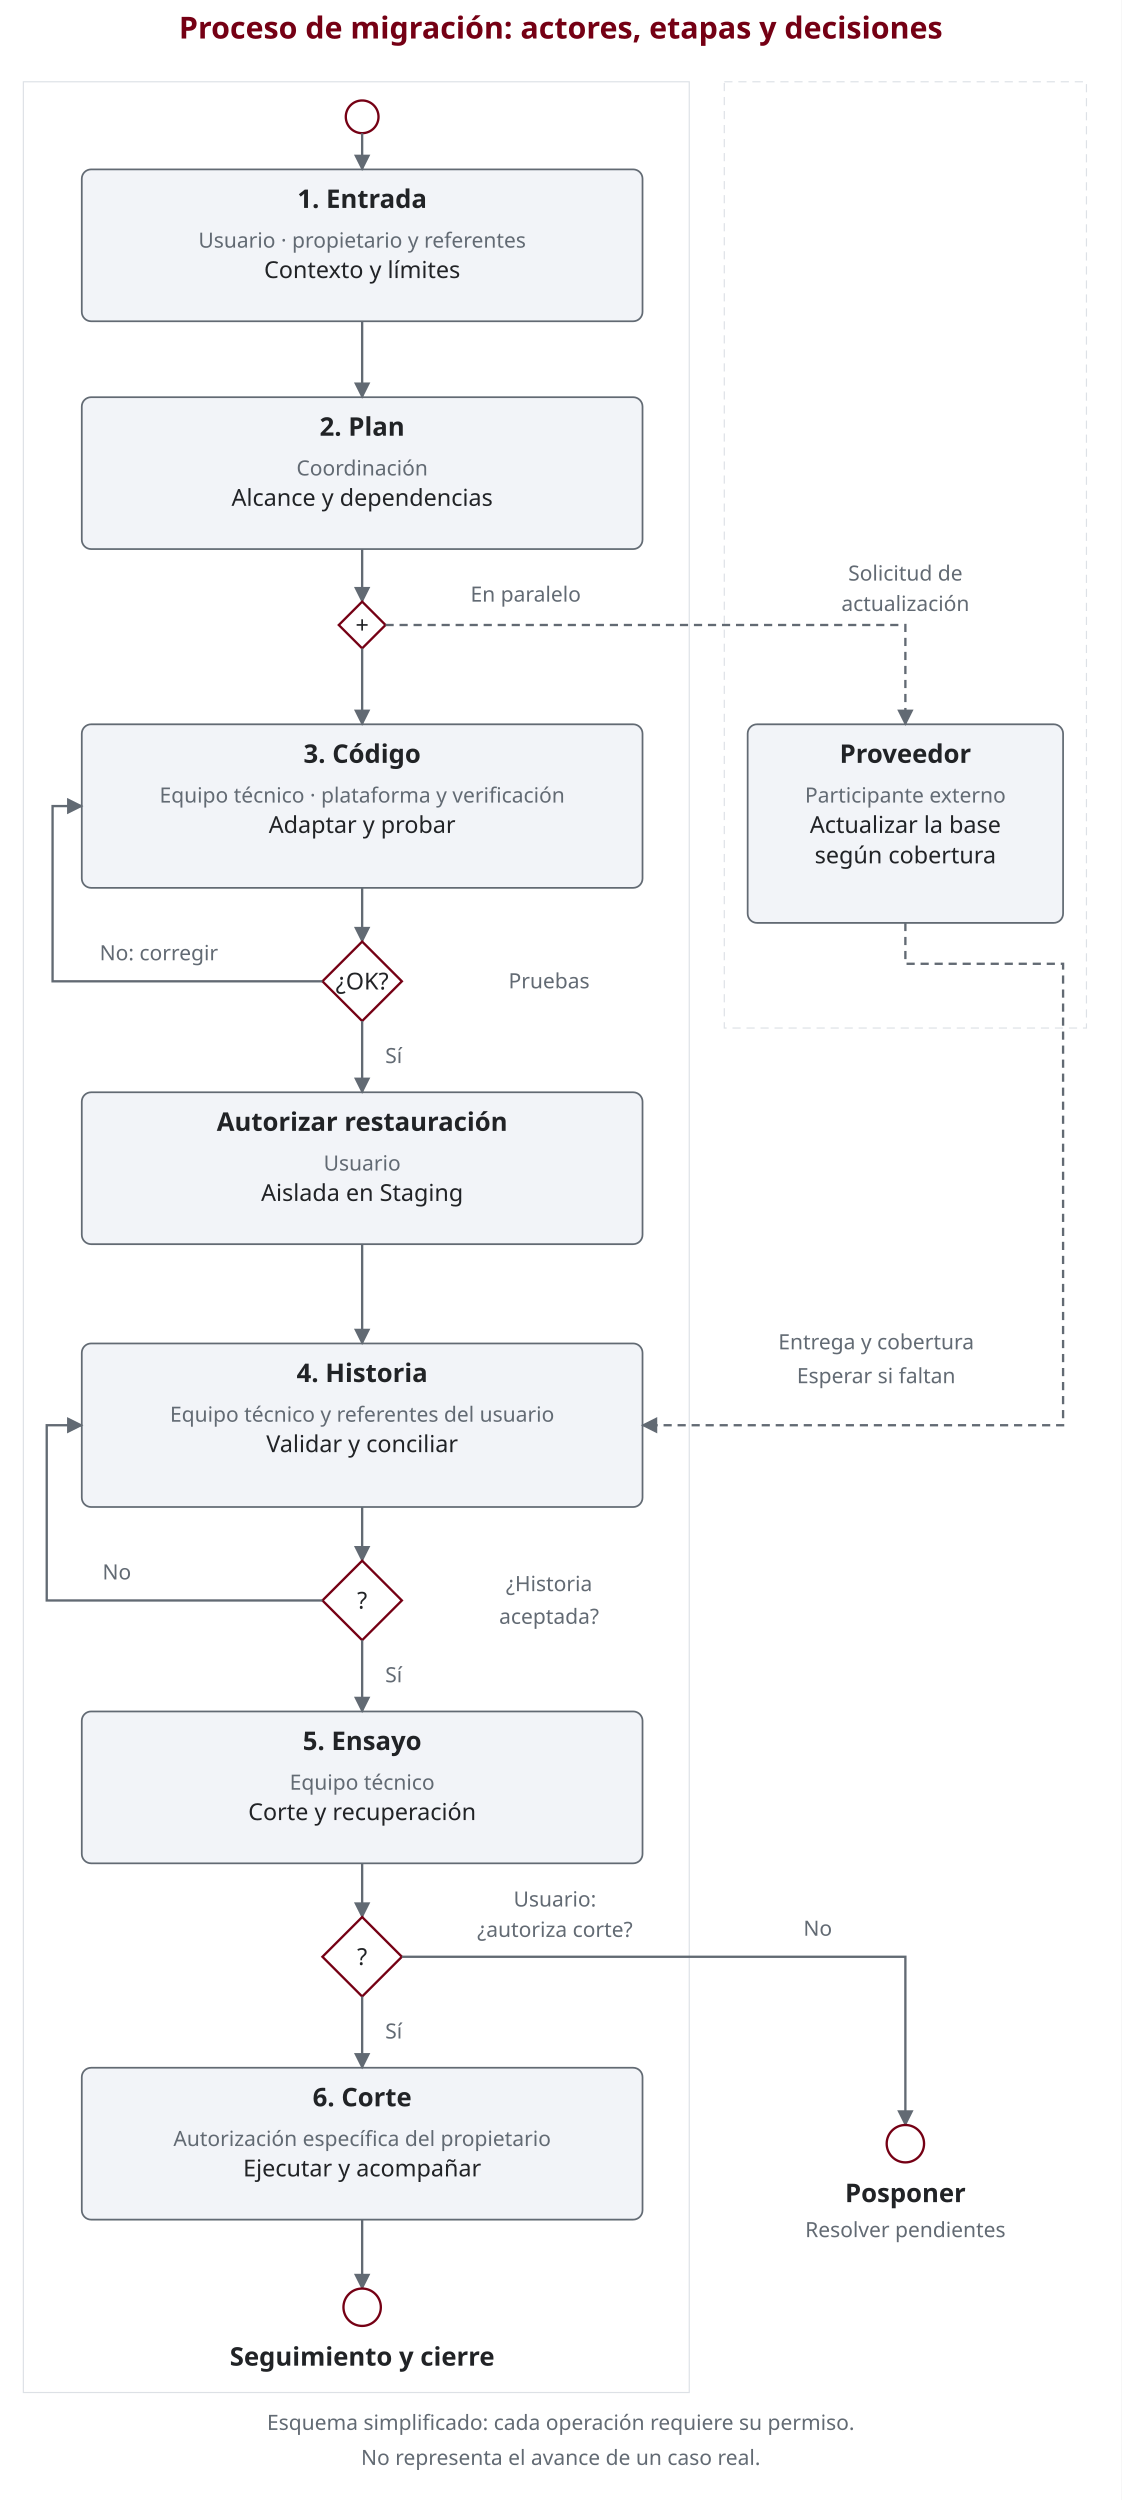
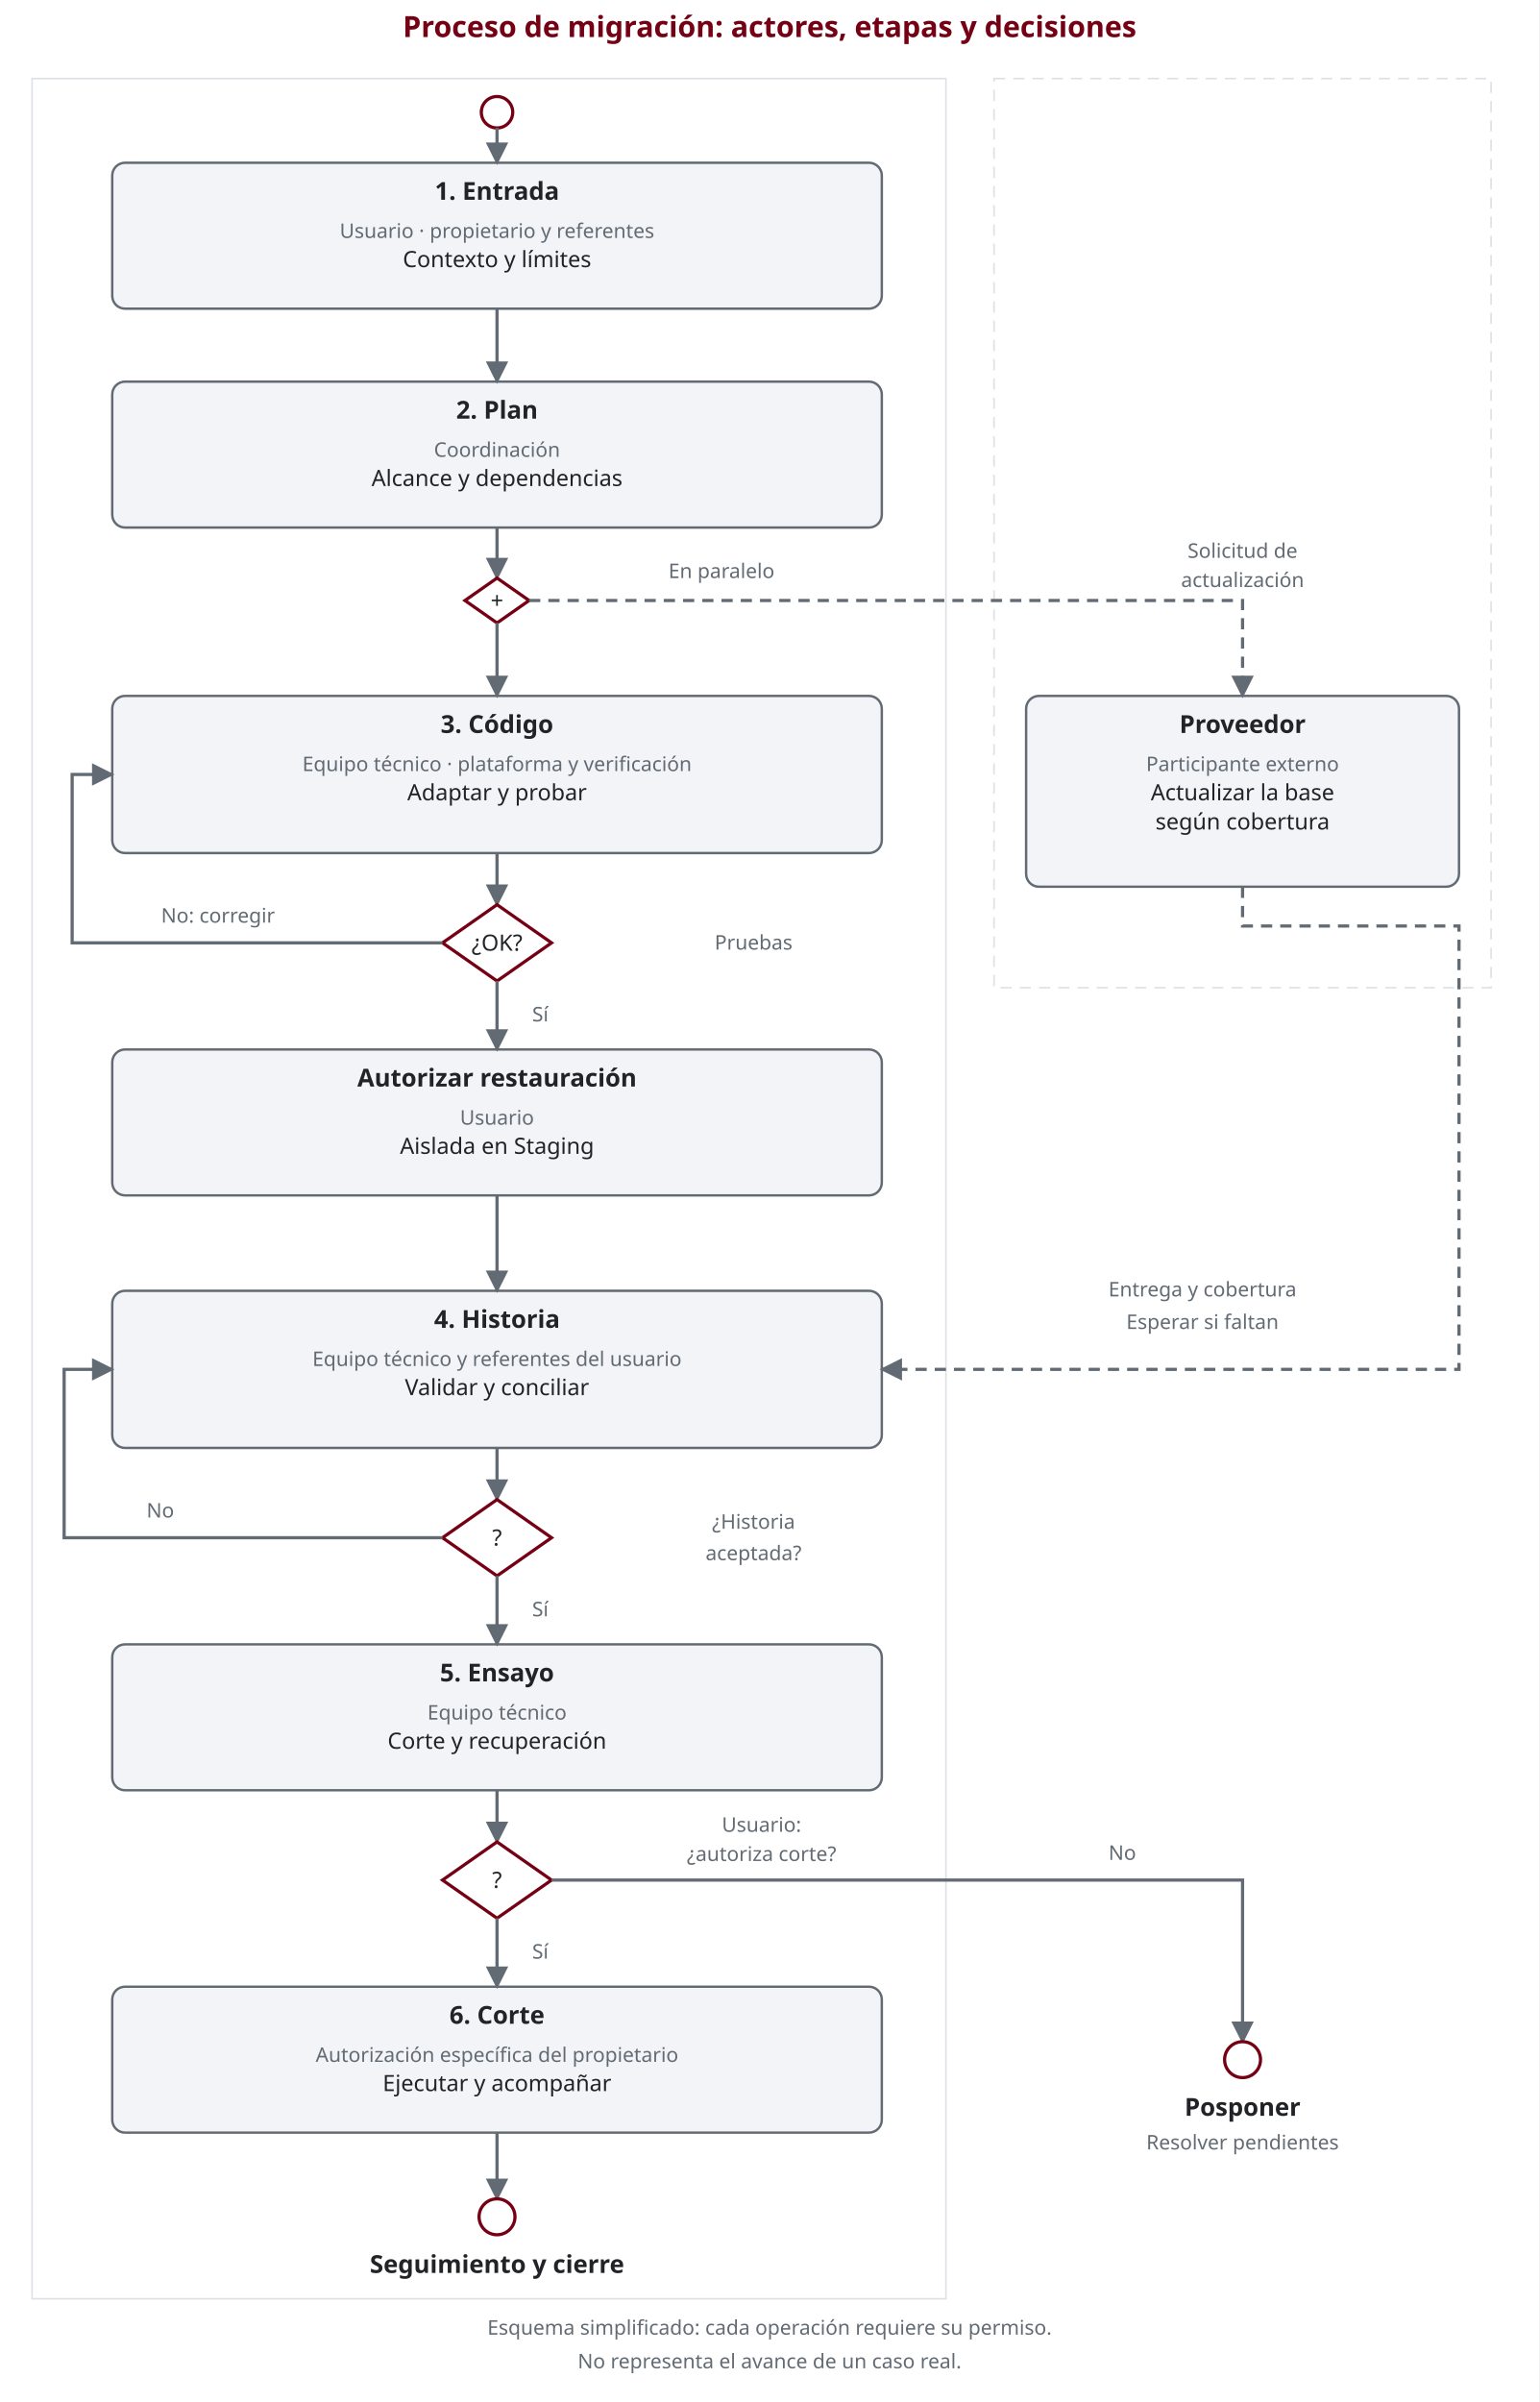
- <svg xmlns="http://www.w3.org/2000/svg" viewBox="0 0 960 2140" role="img" aria-labelledby="title desc">
+ <svg xmlns="http://www.w3.org/2000/svg" viewBox="0 0 960 1498" role="img" aria-labelledby="title desc">
  <defs>
    <marker id="arrow" viewBox="0 0 10 10" refX="9" refY="5" markerWidth="7" markerHeight="7" orient="auto-start-reverse">
      <path d="M0 0L10 5L0 10Z" fill="#626a73" />
    </marker>
    <style>
-       text { font-family: system-ui, sans-serif; fill: #212326; font-size: 20px; text-anchor: middle; }
-       .title { font-size: 26px; font-weight: 750; fill: #750014; }
-       .heading { font-size: 22px; font-weight: 700; }
-       .note { font-size: 18px; fill: #626a73; }
+       text { font-family: system-ui, sans-serif; fill: #212326; font-size: 14px; text-anchor: middle; }
+       .title { font-size: 18.2px; font-weight: 750; fill: #750014; }
+       .heading { font-size: 15.4px; font-weight: 700; }
+       .note { font-size: 12.6px; fill: #626a73; }
      .node, .task { fill: #f2f4f8; stroke: #626a73; stroke-width: 1.5; rx: 8; }
      .boundary { fill: #fff; stroke: #750014; stroke-width: 2; rx: 10; }
      .pending { fill: #fff; stroke: #626a73; stroke-width: 1.5; stroke-dasharray: 7 5; rx: 8; }
      .lane { fill: #fff; stroke: #dde1e6; }
      .gateway, .event { fill: #fff; stroke: #750014; stroke-width: 2; }
      .flow { fill: none; stroke: #626a73; stroke-width: 2; marker-end: url(#arrow); }
      .backup, .message { fill: none; stroke: #626a73; stroke-width: 2; stroke-dasharray: 7 5; marker-end: url(#arrow); }
    </style>
  </defs>
-   <rect width="960" height="2140" fill="#fff" />
-   <rect class="lane" x="20" y="70" width="570" height="1978" />
-   <rect class="lane" x="620" y="70" width="310" height="810" stroke-dasharray="7 5" />
-   <text class="title" x="480" y="33">Proceso de migración: actores, etapas y decisiones</text>
-   <circle class="event" cx="310" cy="100" r="14" />
-   <rect class="task" x="70" y="145" width="480" height="130" />
-   <text class="heading" x="310.0" y="178">1. Entrada</text>
-   <text class="note" x="310.0" y="212">Usuario · propietario y referentes</text>
-   <text class="" x="310.0" y="238">Contexto y límites</text>
-   <path class="flow" d="M310 114V145" />
-   <rect class="task" x="70" y="340" width="480" height="130" />
-   <text class="heading" x="310.0" y="373">2. Plan</text>
-   <text class="note" x="310.0" y="407">Coordinación</text>
-   <text class="" x="310.0" y="433">Alcance y dependencias</text>
-   <path class="flow" d="M310 275V340" />
-   <path class="flow" d="M310 470V515" />
-   <polygon class="gateway" points="310,515 330,535 310,555 290,535" />
-   <text class="" x="310" y="542">+</text>
-   <text class="note" x="450" y="515">En paralelo</text>
-   <rect class="task" x="70" y="620" width="480" height="140" />
-   <text class="heading" x="310.0" y="653">3. Código</text>
-   <text class="note" x="310.0" y="687">Equipo técnico · plataforma y verificación</text>
-   <text class="" x="310.0" y="713">Adaptar y probar</text>
-   <path class="flow" d="M310 555V620" />
-   <rect class="task" x="640" y="620" width="270" height="170" />
-   <text class="heading" x="775.0" y="653">Proveedor</text>
-   <text class="note" x="775.0" y="687">Participante externo</text>
-   <text class="" x="775.0" y="713">Actualizar la base</text>
-   <text class="" x="775.0" y="739">según cobertura</text>
-   <path class="message" d="M330 535H775V620" />
-   <text class="note" x="775" y="497">Solicitud de</text>
-   <text class="note" x="775" y="523">actualización</text>
-   <path class="flow" d="M310 760V806" />
-   <polygon class="gateway" points="310,806 344,840 310,874 276,840" />
-   <text class="" x="310" y="847">¿OK?</text>
-   <text class="note" x="470" y="846">Pruebas</text>
-   <path class="flow" d="M276 840H45V690.0H70" />
-   <text class="note" x="136" y="822">No: corregir</text>
-   <rect class="task" x="70" y="935" width="480" height="130" />
-   <text class="heading" x="310.0" y="968">Autorizar restauración</text>
-   <text class="note" x="310.0" y="1002">Usuario</text>
-   <text class="" x="310.0" y="1028">Aislada en Staging</text>
-   <path class="flow" d="M310 874V935" />
-   <text class="note" x="337" y="910">Sí</text>
-   <rect class="task" x="70" y="1150" width="480" height="140" />
-   <text class="heading" x="310.0" y="1183">4. Historia</text>
-   <text class="note" x="310.0" y="1217">Equipo técnico y referentes del usuario</text>
-   <text class="" x="310.0" y="1243">Validar y conciliar</text>
-   <path class="flow" d="M310 1065V1150" />
-   <path class="message" d="M775 790V825H910V1220.0H550" />
-   <text class="note" x="750" y="1155.0">Entrega y cobertura</text>
-   <text class="note" x="750" y="1184.0">Esperar si faltan</text>
-   <path class="flow" d="M310 1290V1336" />
-   <polygon class="gateway" points="310,1336 344,1370 310,1404 276,1370" />
-   <text class="" x="310" y="1377">?</text>
-   <text class="note" x="470" y="1362">¿Historia</text>
-   <text class="note" x="470" y="1390">aceptada?</text>
-   <path class="flow" d="M276 1370H40V1220.0H70" />
-   <text class="note" x="100" y="1352">No</text>
-   <rect class="task" x="70" y="1465" width="480" height="130" />
-   <text class="heading" x="310.0" y="1498">5. Ensayo</text>
-   <text class="note" x="310.0" y="1532">Equipo técnico</text>
-   <text class="" x="310.0" y="1558">Corte y recuperación</text>
-   <path class="flow" d="M310 1404V1465" />
-   <text class="note" x="337" y="1440">Sí</text>
-   <path class="flow" d="M310 1595V1641" />
-   <polygon class="gateway" points="310,1641 344,1675 310,1709 276,1675" />
-   <text class="" x="310" y="1682">?</text>
-   <text class="note" x="475" y="1632">Usuario:</text>
-   <text class="note" x="475" y="1658">¿autoriza corte?</text>
-   <rect class="task" x="70" y="1770" width="480" height="130" />
-   <text class="heading" x="310.0" y="1803">6. Corte</text>
-   <text class="note" x="310.0" y="1837">Autorización específica del propietario</text>
-   <text class="" x="310.0" y="1863">Ejecutar y acompañar</text>
-   <path class="flow" d="M310 1709V1770" />
-   <text class="note" x="337" y="1745">Sí</text>
-   <path class="flow" d="M344 1675H775V1819.0" />
-   <text class="note" x="700" y="1657">No</text>
-   <circle class="event" cx="775" cy="1835.0" r="16" />
-   <text class="heading" x="775" y="1885.0">Posponer</text>
-   <text class="note" x="775" y="1915.0">Resolver pendientes</text>
-   <path class="flow" d="M310 1900V1959" />
-   <circle class="event" cx="310" cy="1975" r="16" />
-   <text class="heading" x="310" y="2025">Seguimiento y cierre</text>
-   <text class="note" x="480" y="2080">Esquema simplificado: cada operación requiere su permiso.</text>
-   <text class="note" x="480" y="2110">No representa el avance de un caso real.</text>
+   <rect width="960" height="1498" fill="#fff" />
+   <rect class="lane" x="20" y="49" width="570" height="1384.6" />
+   <rect class="lane" x="620" y="49" width="310" height="567" stroke-dasharray="7 5" />
+   <text class="title" x="480" y="23.1">Proceso de migración: actores, etapas y decisiones</text>
+   <circle class="event" cx="310" cy="70" r="9.8" />
+   <rect class="task" x="70" y="101.5" width="480" height="91" />
+   <text class="heading" x="310.0" y="124.6">1. Entrada</text>
+   <text class="note" x="310.0" y="148.4">Usuario · propietario y referentes</text>
+   <text class="" x="310.0" y="166.6">Contexto y límites</text>
+   <path class="flow" d="M310 79.8V101.5" />
+   <rect class="task" x="70" y="238" width="480" height="91" />
+   <text class="heading" x="310.0" y="261.1">2. Plan</text>
+   <text class="note" x="310.0" y="284.9">Coordinación</text>
+   <text class="" x="310.0" y="303.1">Alcance y dependencias</text>
+   <path class="flow" d="M310 192.5V238" />
+   <path class="flow" d="M310 329V360.5" />
+   <polygon class="gateway" points="310,360.5 330,374.5 310,388.5 290,374.5" />
+   <text class="" x="310" y="379.4">+</text>
+   <text class="note" x="450" y="360.5">En paralelo</text>
+   <rect class="task" x="70" y="434" width="480" height="98" />
+   <text class="heading" x="310.0" y="457.1">3. Código</text>
+   <text class="note" x="310.0" y="480.9">Equipo técnico · plataforma y verificación</text>
+   <text class="" x="310.0" y="499.1">Adaptar y probar</text>
+   <path class="flow" d="M310 388.5V434" />
+   <rect class="task" x="640" y="434" width="270" height="119" />
+   <text class="heading" x="775.0" y="457.1">Proveedor</text>
+   <text class="note" x="775.0" y="480.9">Participante externo</text>
+   <text class="" x="775.0" y="499.1">Actualizar la base</text>
+   <text class="" x="775.0" y="517.3">según cobertura</text>
+   <path class="message" d="M330 374.5H775V434" />
+   <text class="note" x="775" y="347.9">Solicitud de</text>
+   <text class="note" x="775" y="366.1">actualización</text>
+   <path class="flow" d="M310 532V564.2" />
+   <polygon class="gateway" points="310,564.2 344,588 310,611.8 276,588" />
+   <text class="" x="310" y="592.9">¿OK?</text>
+   <text class="note" x="470" y="592.2">Pruebas</text>
+   <path class="flow" d="M276 588H45V483H70" />
+   <text class="note" x="136" y="575.4">No: corregir</text>
+   <rect class="task" x="70" y="654.5" width="480" height="91" />
+   <text class="heading" x="310.0" y="677.6">Autorizar restauración</text>
+   <text class="note" x="310.0" y="701.4">Usuario</text>
+   <text class="" x="310.0" y="719.6">Aislada en Staging</text>
+   <path class="flow" d="M310 611.8V654.5" />
+   <text class="note" x="337" y="637">Sí</text>
+   <rect class="task" x="70" y="805" width="480" height="98" />
+   <text class="heading" x="310.0" y="828.1">4. Historia</text>
+   <text class="note" x="310.0" y="851.9">Equipo técnico y referentes del usuario</text>
+   <text class="" x="310.0" y="870.1">Validar y conciliar</text>
+   <path class="flow" d="M310 745.5V805" />
+   <path class="message" d="M775 553V577.5H910V854H550" />
+   <text class="note" x="750" y="808.5">Entrega y cobertura</text>
+   <text class="note" x="750" y="828.8">Esperar si faltan</text>
+   <path class="flow" d="M310 903V935.2" />
+   <polygon class="gateway" points="310,935.2 344,959 310,982.8 276,959" />
+   <text class="" x="310" y="963.9">?</text>
+   <text class="note" x="470" y="953.4">¿Historia</text>
+   <text class="note" x="470" y="973">aceptada?</text>
+   <path class="flow" d="M276 959H40V854H70" />
+   <text class="note" x="100" y="946.4">No</text>
+   <rect class="task" x="70" y="1025.5" width="480" height="91" />
+   <text class="heading" x="310.0" y="1048.6">5. Ensayo</text>
+   <text class="note" x="310.0" y="1072.4">Equipo técnico</text>
+   <text class="" x="310.0" y="1090.6">Corte y recuperación</text>
+   <path class="flow" d="M310 982.8V1025.5" />
+   <text class="note" x="337" y="1008">Sí</text>
+   <path class="flow" d="M310 1116.5V1148.7" />
+   <polygon class="gateway" points="310,1148.7 344,1172.5 310,1196.3 276,1172.5" />
+   <text class="" x="310" y="1177.4">?</text>
+   <text class="note" x="475" y="1142.4">Usuario:</text>
+   <text class="note" x="475" y="1160.6">¿autoriza corte?</text>
+   <rect class="task" x="70" y="1239" width="480" height="91" />
+   <text class="heading" x="310.0" y="1262.1">6. Corte</text>
+   <text class="note" x="310.0" y="1285.9">Autorización específica del propietario</text>
+   <text class="" x="310.0" y="1304.1">Ejecutar y acompañar</text>
+   <path class="flow" d="M310 1196.3V1239" />
+   <text class="note" x="337" y="1221.5">Sí</text>
+   <path class="flow" d="M344 1172.5H775V1273.3" />
+   <text class="note" x="700" y="1159.9">No</text>
+   <circle class="event" cx="775" cy="1284.5" r="11.2" />
+   <text class="heading" x="775" y="1319.5">Posponer</text>
+   <text class="note" x="775" y="1340.5">Resolver pendientes</text>
+   <path class="flow" d="M310 1330V1371.3" />
+   <circle class="event" cx="310" cy="1382.5" r="11.2" />
+   <text class="heading" x="310" y="1417.5">Seguimiento y cierre</text>
+   <text class="note" x="480" y="1456">Esquema simplificado: cada operación requiere su permiso.</text>
+   <text class="note" x="480" y="1477">No representa el avance de un caso real.</text>
</svg>
